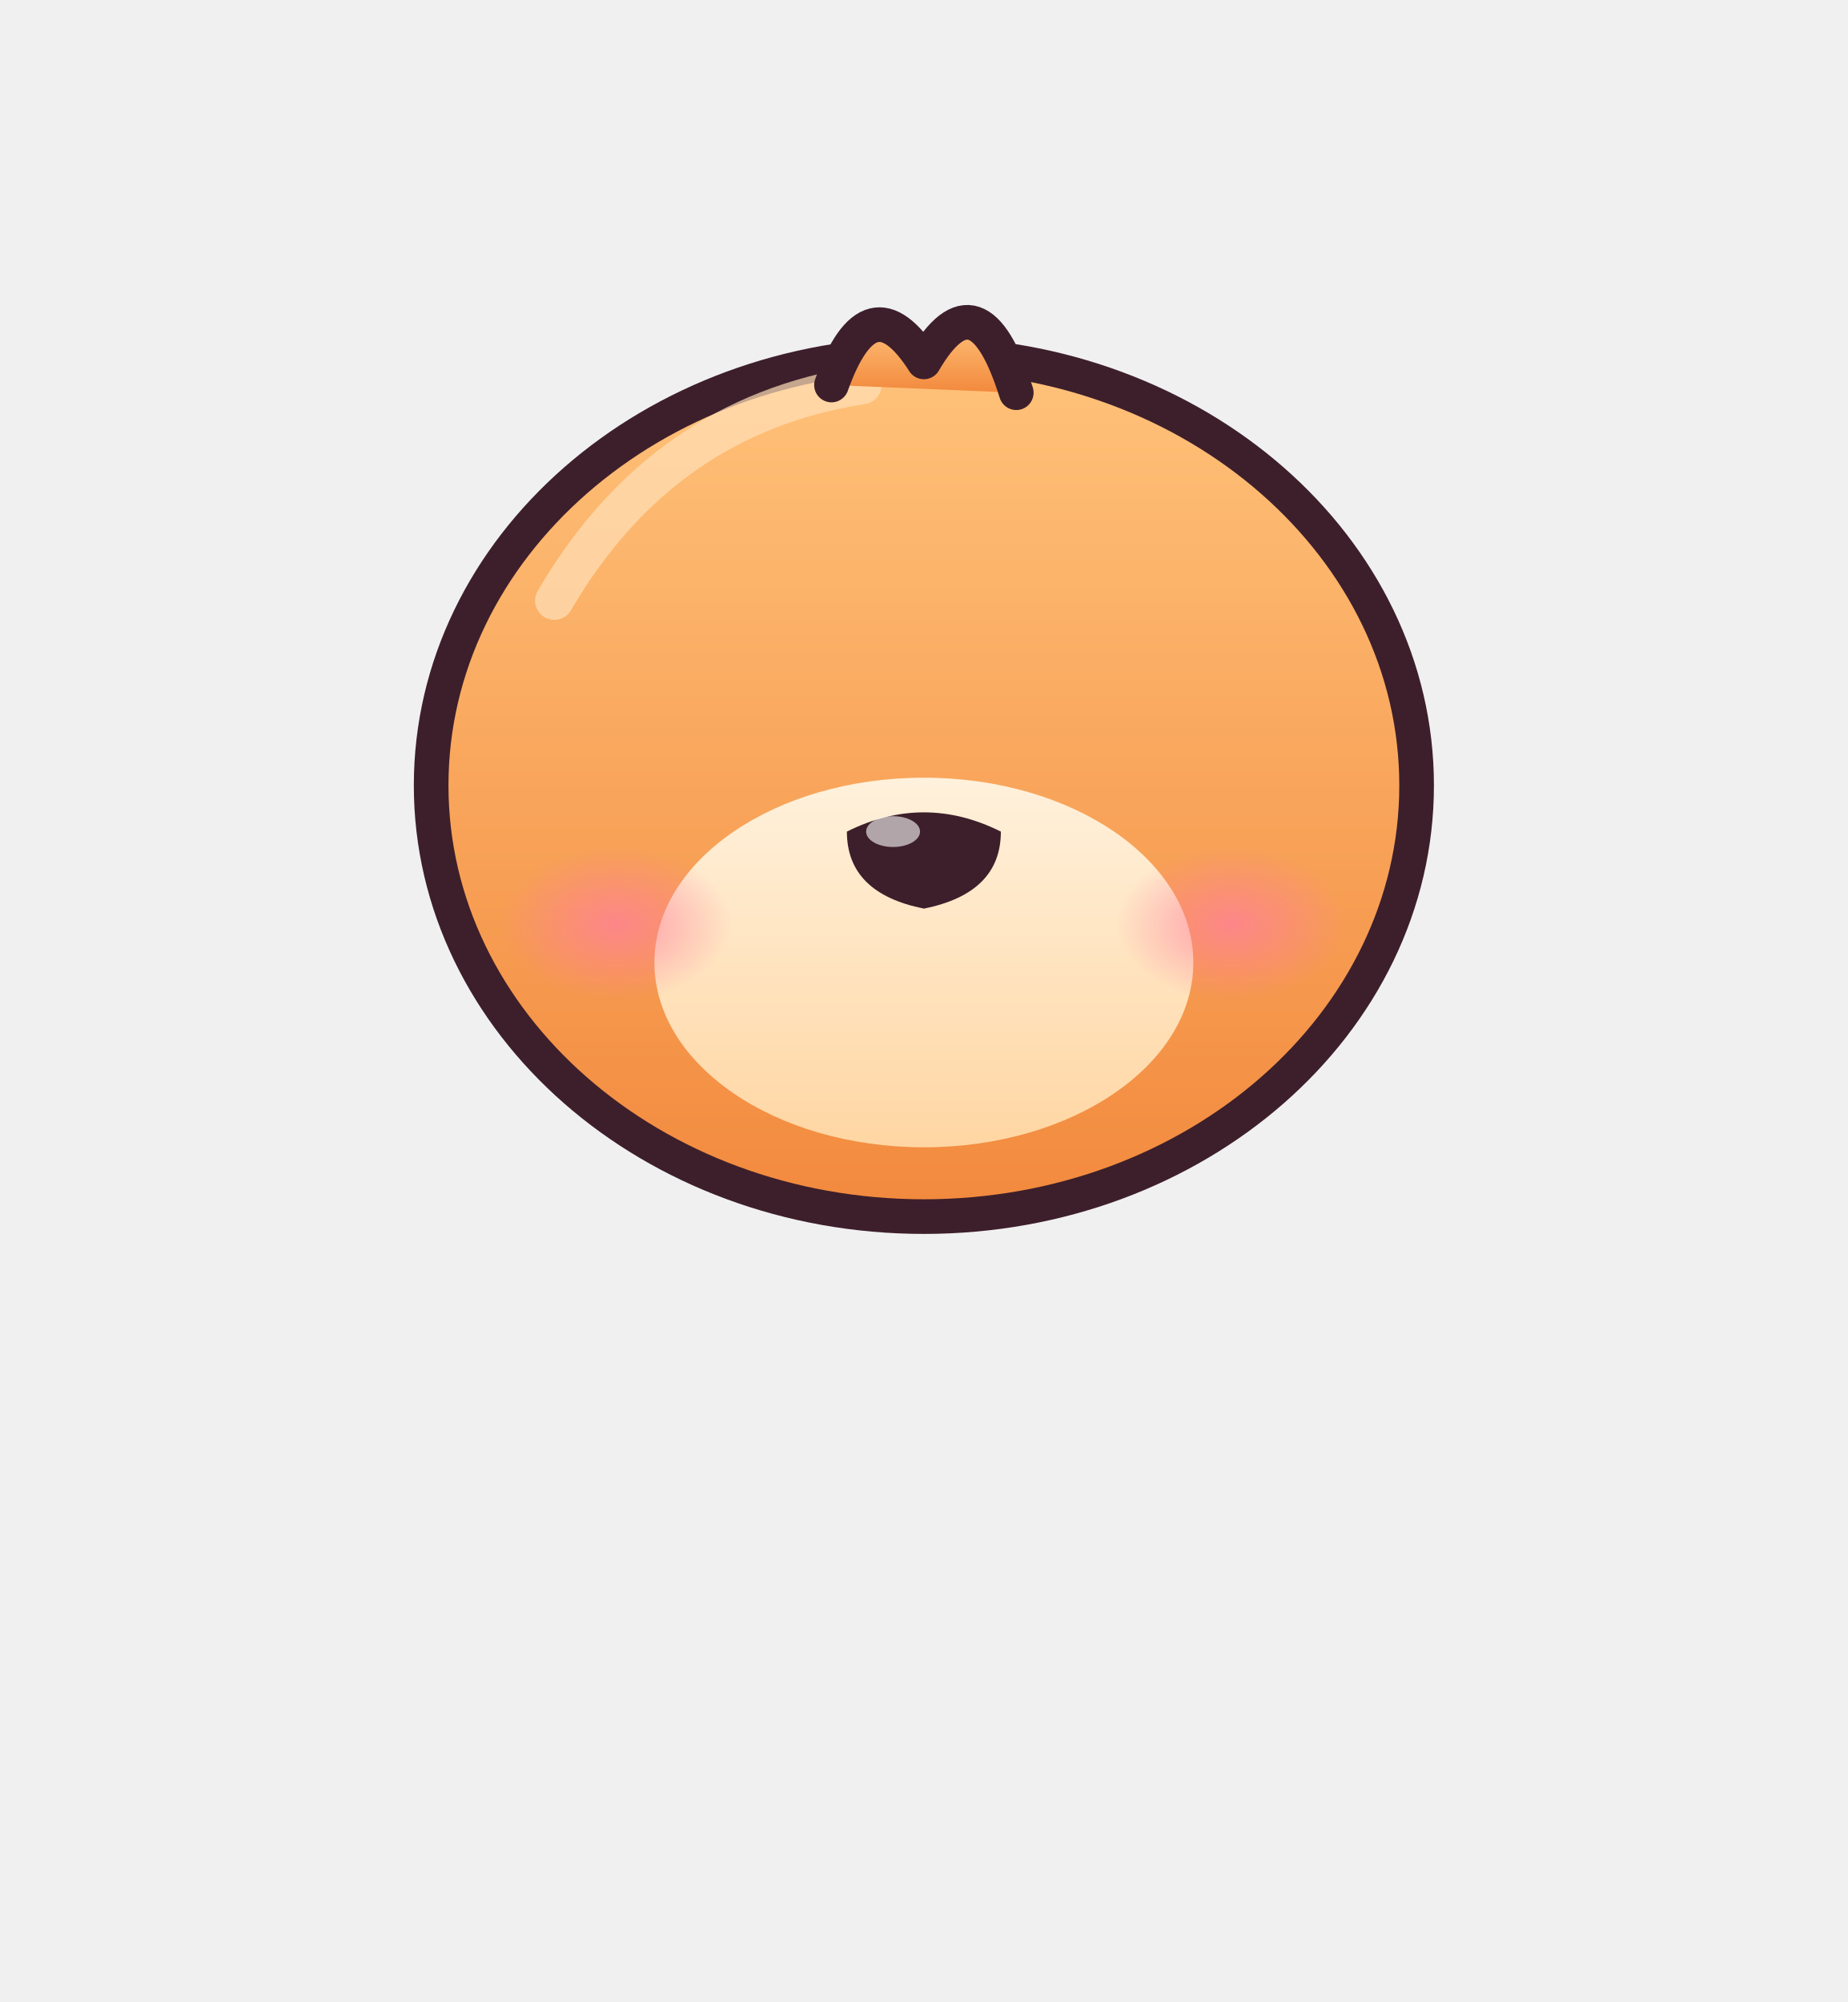
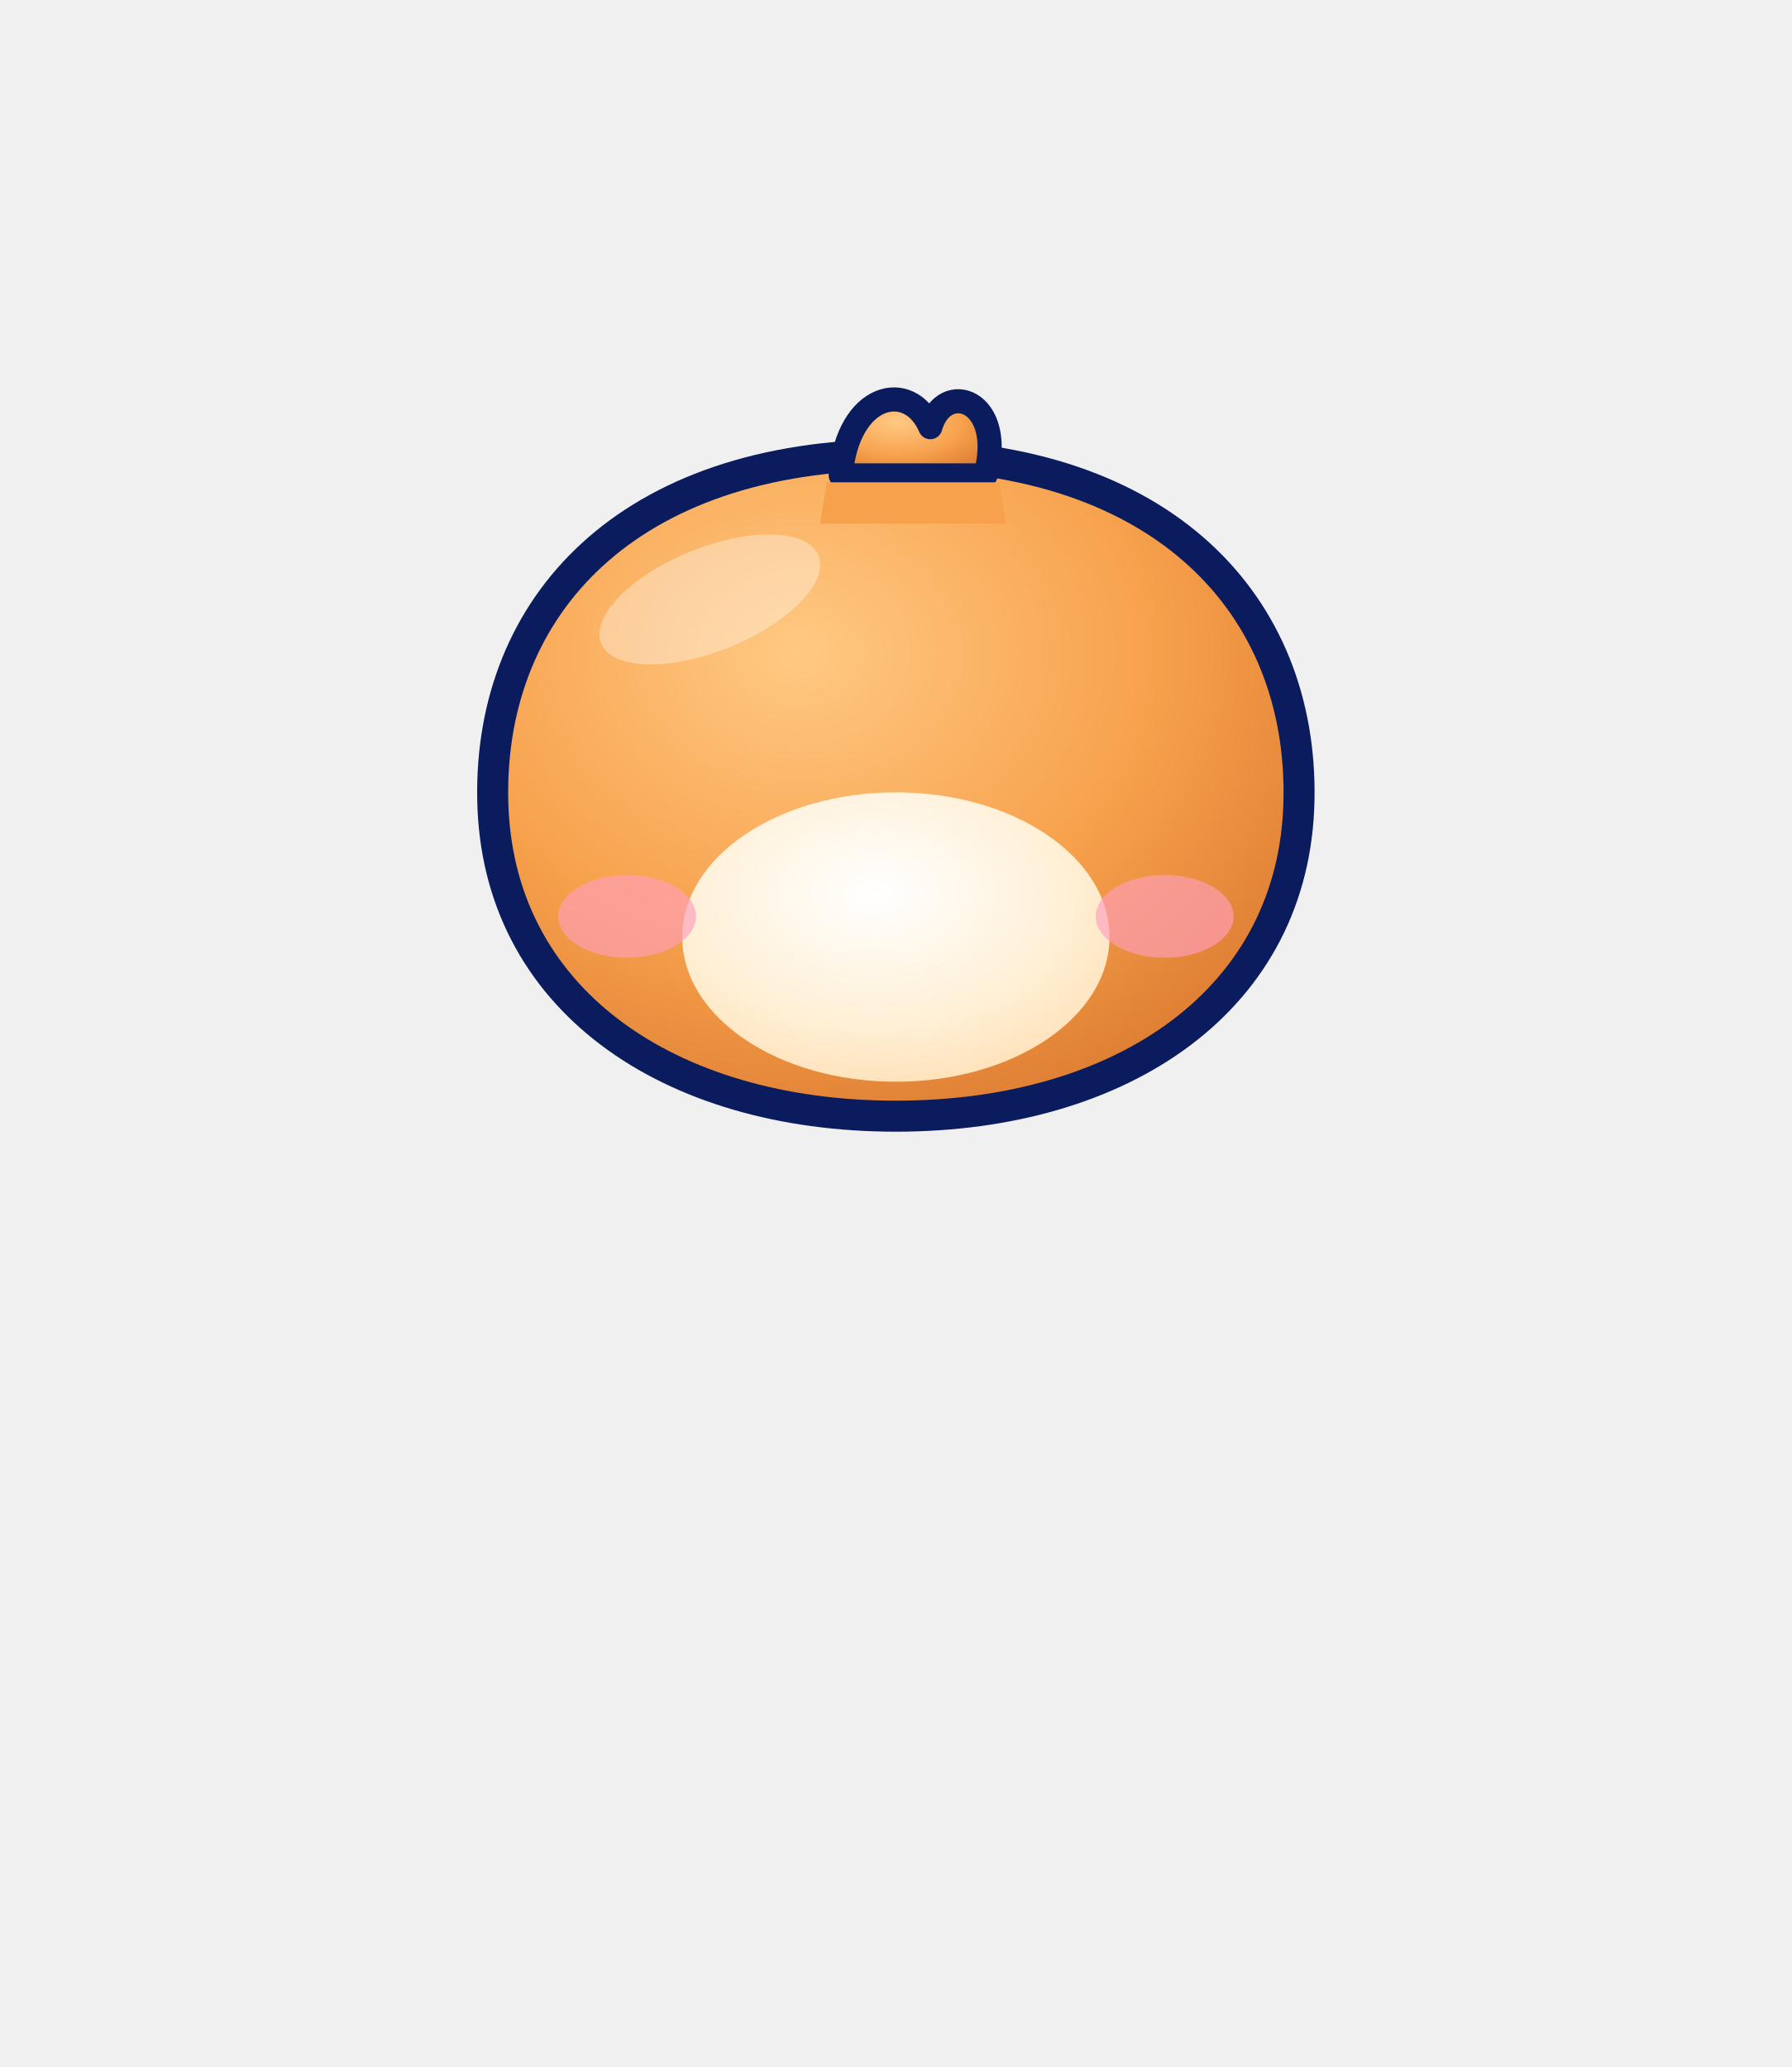
- <svg xmlns="http://www.w3.org/2000/svg" viewBox="0 0 240 260">
+ <svg xmlns="http://www.w3.org/2000/svg" width="520" height="600" viewBox="0 0 520 600">
  <defs>
-     <linearGradient id="fur" x1="0" y1="0" x2="0" y2="1">
-       <stop offset="0" stop-color="#FFC27A" />
-       <stop offset="1" stop-color="#F2893D" />
+     <radialGradient id="rfur" cx=".38" cy=".3" r=".8">
+       <stop offset="0" stop-color="#FFC983" />
+       <stop offset=".55" stop-color="#F7A14C" />
+       <stop offset="1" stop-color="#D9772E" />
+     </radialGradient>
+     <radialGradient id="rcream" cx=".45" cy=".35" r=".75">
+       <stop offset="0" stop-color="#FFFFFF" />
+       <stop offset=".6" stop-color="#FFF0D6" />
+       <stop offset="1" stop-color="#FFDDB0" />
+     </radialGradient>
+     <linearGradient id="bf-topaz" x1="0" y1="0" x2="0" y2="1">
+       <stop offset="0" stop-color="#FFE388" />
+       <stop offset=".55" stop-color="#FFD23F" />
+       <stop offset="1" stop-color="#E2BC43" />
    </linearGradient>
-     <linearGradient id="furDeep" x1="0" y1="0" x2="0" y2="1">
-       <stop offset="0" stop-color="#F59A4C" />
-       <stop offset="1" stop-color="#D96A28" />
-     </linearGradient>
-     <linearGradient id="belly" x1="0" y1="0" x2="0" y2="1">
-       <stop offset="0" stop-color="#FFF1DC" />
-       <stop offset="1" stop-color="#FFD6A3" />
-     </linearGradient>
-     <linearGradient id="pouch" x1="0" y1="0" x2="0" y2="1">
-       <stop offset="0" stop-color="#FFD9A8" />
-       <stop offset="1" stop-color="#F4B877" />
-     </linearGradient>
-     <linearGradient id="earIn" x1="0" y1="0" x2="0" y2="1">
-       <stop offset="0" stop-color="#FFB3C1" />
-       <stop offset="1" stop-color="#FF8FA6" />
-     </linearGradient>
-     <radialGradient id="iris" cx="0.45" cy="0.4" r="0.6">
-       <stop offset="0" stop-color="#5B3FA0" />
-       <stop offset="1" stop-color="#1E1240" />
-     </radialGradient>
-     <radialGradient id="blush" cx="0.5" cy="0.5" r="0.5">
-       <stop offset="0" stop-color="#FF7F9C" stop-opacity="0.75" />
-       <stop offset="1" stop-color="#FF7F9C" stop-opacity="0" />
-     </radialGradient>
-     <linearGradient id="gem" x1="0" y1="0" x2="0" y2="1">
-       <stop offset="0" stop-color="#FF8C96" />
-       <stop offset="1" stop-color="#E5404F" />
-     </linearGradient>
+     <clipPath id="bclip">
+       <rect x="6" y="6" width="88" height="88" rx="15" />
+     </clipPath>
  </defs>
-   <ellipse cx="120" cy="102" rx="64" ry="56" fill="url(#fur)" stroke="#3D1F2B" stroke-width="4.5" stroke-linejoin="round" stroke-linecap="round" />
-   <path d="M72 78 Q86 54 112 50" fill="none" stroke="#FFE0B8" stroke-width="5" stroke-linecap="round" opacity="0.7" />
-   <path d="M108 50 Q113 36 120 47 Q127 35 132 51" fill="url(#fur)" stroke="#3D1F2B" stroke-width="4.5" stroke-linejoin="round" stroke-linecap="round" />
-   <ellipse cx="120" cy="125" rx="35" ry="24" fill="url(#belly)" />
-   <ellipse cx="80" cy="120" rx="15" ry="10" fill="url(#blush)" />
-   <ellipse cx="160" cy="120" rx="15" ry="10" fill="url(#blush)" />
-   <path d="M110 108 Q120 103 130 108 Q130 116 120 118 Q110 116 110 108 Z" fill="#3D1F2B" />
-   <ellipse cx="116" cy="108" rx="3.5" ry="2" fill="#FFFFFF" opacity="0.6" />
+   <g transform="translate(60,40)">
+     <path d="M200,92 C278,92 318,136 317,192 C316,250 266,284 200,284 C134,284 84,250 83,192 C82,136 122,92 200,92Z" fill="url(#rfur)" stroke="#0A1C5E" stroke-width="9" />
+     <path d="M184,98 C186,74 204,70 210,84 C214,70 232,76 226,98 Z" fill="url(#rfur)" stroke="#0A1C5E" stroke-width="7" stroke-linejoin="round" />
+     <path d="M180,100 L230,100 L232,112 L178,112Z" fill="#F7A14C" />
+     <ellipse cx="146" cy="134" rx="34" ry="15" transform="rotate(-22 146 134)" fill="#fff" opacity=".35" />
+     <ellipse cx="200" cy="232" rx="62" ry="42" fill="url(#rcream)" />
+     <ellipse cx="122" cy="226" rx="20" ry="12" fill="#FF9EBB" opacity="0.65" />
+     <ellipse cx="278" cy="226" rx="20" ry="12" fill="#FF9EBB" opacity="0.65" />
+   </g>
</svg>
